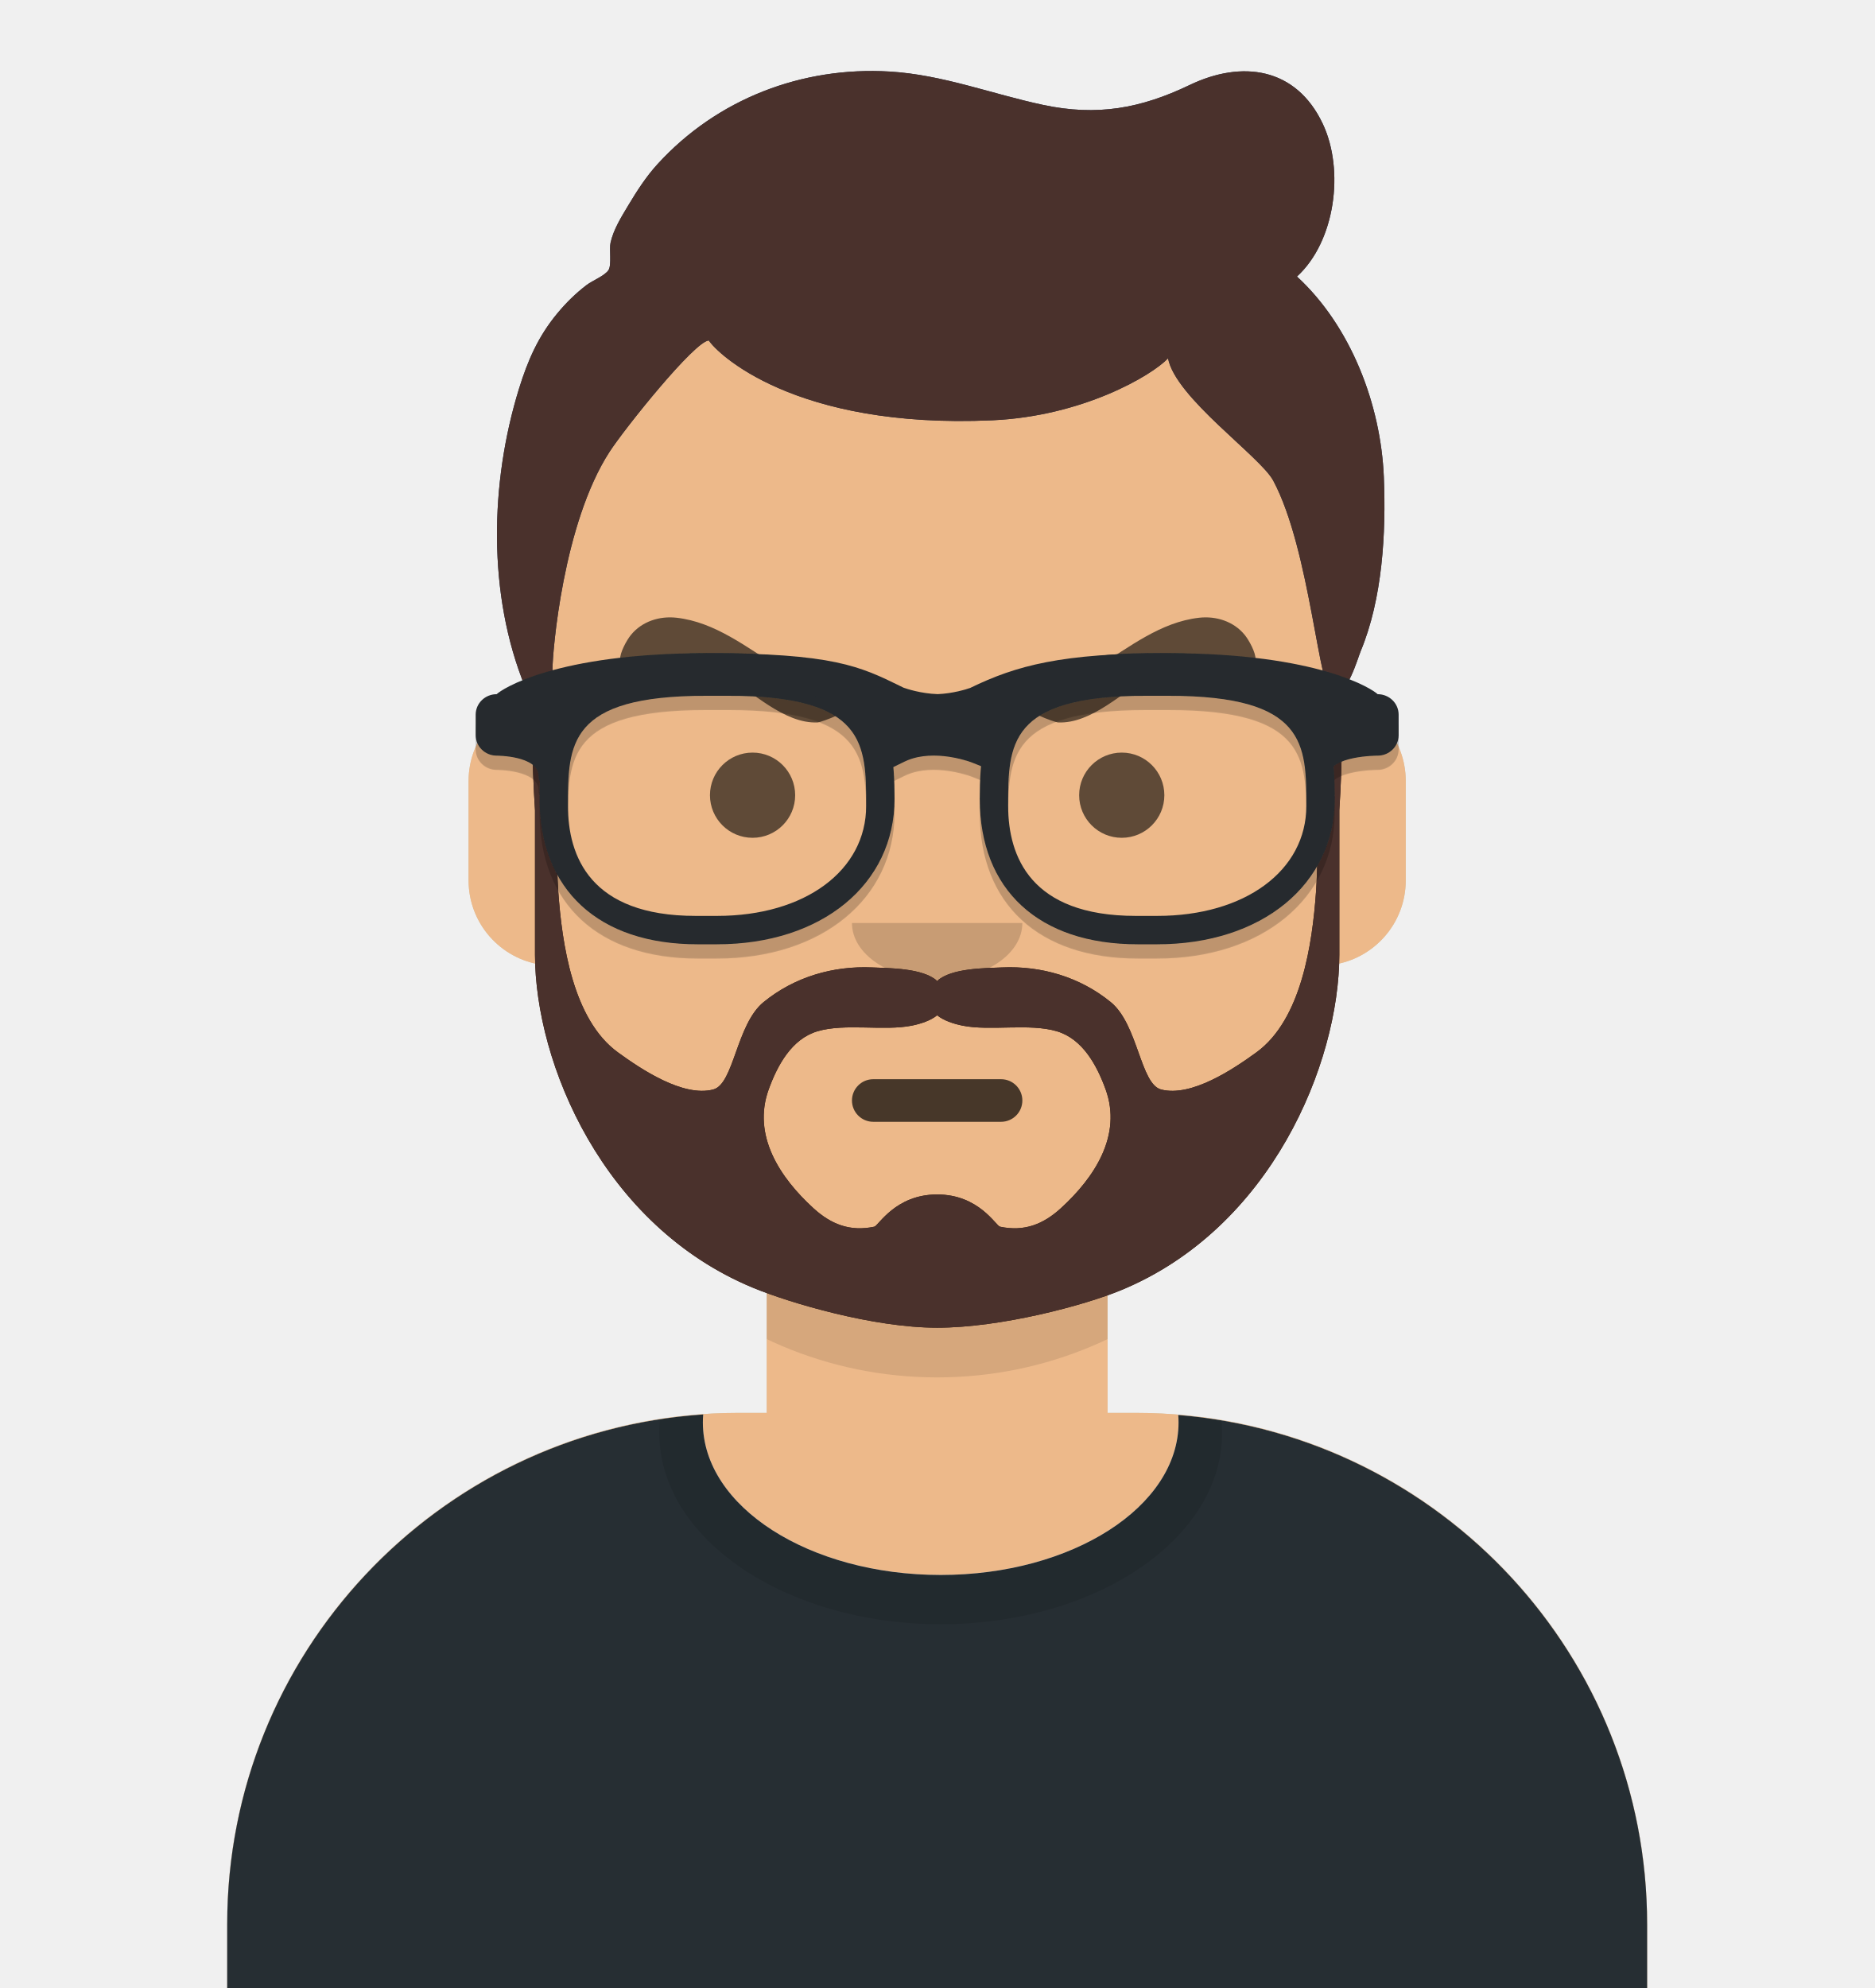
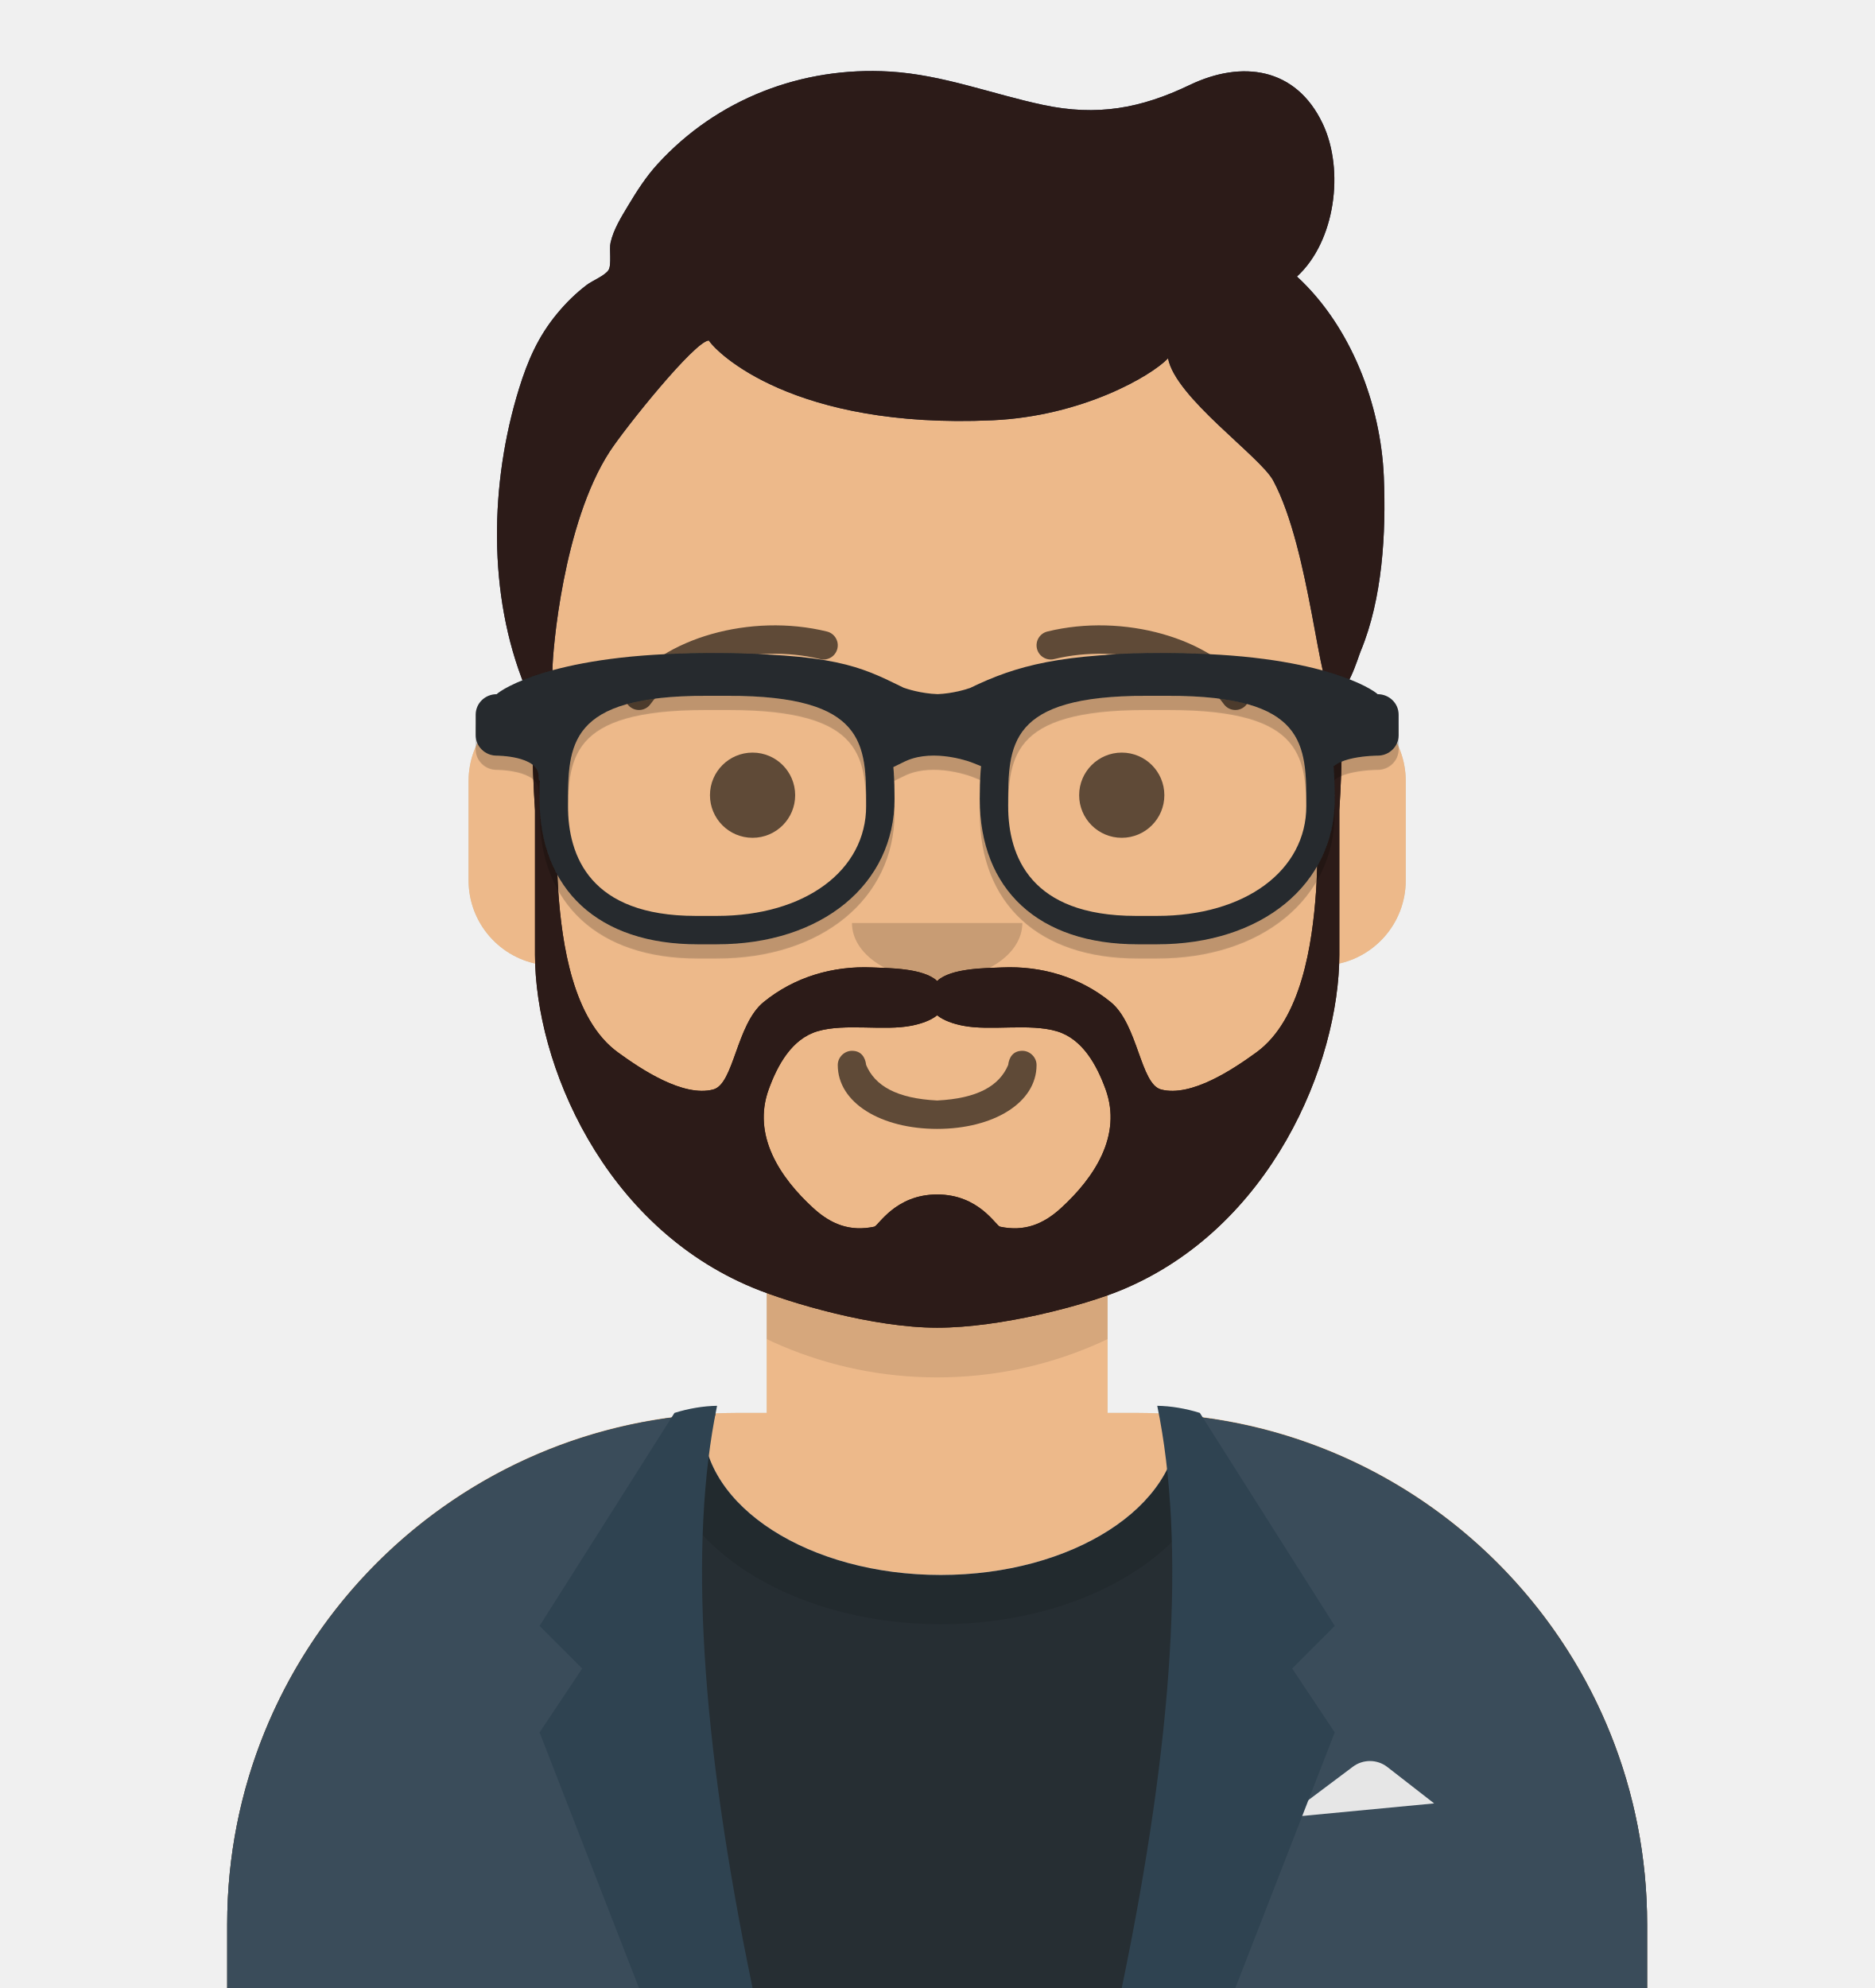
<svg xmlns="http://www.w3.org/2000/svg" xmlns:xlink="http://www.w3.org/1999/xlink" width="264px" height="280px" viewBox="0 0 264 280" version="1.1">
  <defs>
    <circle id="react-path-1" cx="120" cy="120" r="120" />
    <path d="M12,160 C12,226.274 65.726,280 132,280 C198.274,280 252,226.274 252,160 L264,160 L264,-1.42108547e-14 L-3.19744231e-14,-1.42108547e-14 L-3.19744231e-14,160 L12,160 Z" id="react-path-2" />
    <path d="M124,144.611 L124,163 L128,163 L128,163 C167.765,163 200,195.235 200,235 L200,244 L0,244 L0,235 C-4.86974701e-15,195.235 32.235,163 72,163 L72,163 L76,163 L76,144.611 C58.763,136.422 46.372,119.687 44.305,99.881 C38.48,99.058 34,94.052 34,88 L34,74 C34,68.054 38.325,63.118 44,62.166 L44,56 L44,56 C44,25.072 69.072,5.68137151e-15 100,0 L100,0 L100,0 C130.928,-5.68137151e-15 156,25.072 156,56 L156,62.166 C161.675,63.118 166,68.054 166,74 L166,88 C166,94.052 161.52,99.058 155.695,99.881 C153.628,119.687 141.237,136.422 124,144.611 Z" id="react-path-3" />
  </defs>
  <g id="Avataaar" stroke="none" stroke-width="1" fill="none" fill-rule="evenodd">
    <g transform="translate(-825, -1100)" id="Avataaar/Circle">
      <g transform="translate(825, 1100)">
        <g id="Mask" />
        <g id="Avataaar" stroke-width="1" fill-rule="evenodd" mask="url(#react-mask-5)">
          <g id="Body" transform="translate(32, 36)">
            <mask id="react-mask-6" fill="white">
              <use xlink:href="#react-path-3" />
            </mask>
            <use fill="#D0C6AC" xlink:href="#react-path-3" />
            <g id="Skin/👶🏽-03-Brown" mask="url(#react-mask-6)" fill="#EDB98A">
              <g transform="translate(0, 0)" id="Color">
                <rect x="0" y="0" width="264" height="280" />
              </g>
            </g>
            <path d="M156,79 L156,102 C156,132.928 130.928,158 100,158 C69.072,158 44,132.928 44,102 L44,79 L44,94 C44,124.928 69.072,150 100,150 C130.928,150 156,124.928 156,94 L156,79 Z" id="Neck-Shadow" fill-opacity="0.1" fill="#000000" mask="url(#react-mask-6)" />
          </g>
-           <g id="Clothing/Shirt-Crew-Neck" transform="translate(0, 170)">
+           <g id="Clothing/Blazer-+-Shirt" transform="translate(0, 170)">
            <defs>
-               <path d="M165.96,29.295 C202.936,32.325 232,63.294 232,101.052 L232,110 L32,110 L32,101.052 C32,62.953 61.592,31.765 99.045,29.22 C99.015,29.593 99,29.969 99,30.348 C99,42.211 113.998,51.828 132.5,51.828 C151.002,51.828 166,42.211 166,30.348 C166,29.995 165.987,29.644 165.96,29.295 Z" id="react-path-539" />
+               <path d="M133.96,0.295 C170.936,3.325 200,34.294 200,72.052 L200,81 L0,81 L0,72.052 C1.22536245e-14,33.953 29.592,2.765 67.045,0.22 C67.015,0.593 67,0.969 67,1.348 C67,13.211 81.998,22.828 100.5,22.828 C119.002,22.828 134,13.211 134,1.348 C134,0.995 133.987,0.644 133.96,0.295 Z" id="react-path-2855" />
            </defs>
-             <mask id="react-mask-540" fill="white">
-               <use xlink:href="#react-path-539" />
-             </mask>
-             <use id="Clothes" fill="#E6E6E6" fill-rule="evenodd" xlink:href="#react-path-539" />
-             <g id="Color/Palette/Gray-01" mask="url(#react-mask-540)" fill-rule="evenodd" fill="#262E33">
-               <rect id="🖍Color" x="0" y="0" width="264" height="110" />
+             <g id="Shirt" transform="translate(32, 29)">
+               <mask id="react-mask-2856" fill="white">
+                 <use xlink:href="#react-path-2855" />
+               </mask>
+               <use id="Clothes" fill="#E6E6E6" xlink:href="#react-path-2855" />
+               <g id="Color/Palette/Black" mask="url(#react-mask-2856)" fill="#262E33">
+                 <g transform="translate(-32, -29)" id="🖍Color">
+                   <rect x="0" y="0" width="264" height="110" />
+                 </g>
+               </g>
+               <g id="Shadowy" opacity="0.6" mask="url(#react-mask-2856)" fill-opacity="0.16" fill="#000000">
+                 <g transform="translate(60, -25)" id="Hola-👋🏼">
+                   <ellipse cx="40.5" cy="27.848" rx="39.635" ry="26.914" />
+                 </g>
+               </g>
            </g>
-             <g id="Shadowy" opacity="0.6" stroke-width="1" fill-rule="evenodd" mask="url(#react-mask-540)" fill-opacity="0.16" fill="#000000">
-               <g transform="translate(92, 4)" id="Hola-👋🏼">
-                 <ellipse cx="40.5" cy="27.848" rx="39.635" ry="26.914" />
-               </g>
+             <g id="Blazer" transform="translate(32, 28)">
+               <path d="M68.785,1.122 C30.512,2.804 -1.89486556e-14,34.365 -1.42108547e-14,73.052 L0,73.052 L0,82 L69.362,82 C65.961,69.92 64,55.709 64,40.5 C64,26.173 65.74,12.731 68.785,1.122 Z M131.638,82 L200,82 L200,73.052 C200,34.707 170.025,3.363 132.229,1.174 C135.265,12.771 137,26.194 137,40.5 C137,55.709 135.039,69.92 131.638,82 Z" id="Saco" fill="#3A4C5A" />
+               <path d="M149,58 L158.556,50.833 L158.556,50.833 C159.999,49.751 161.988,49.768 163.412,50.876 L170,56 L149,58 Z" id="Pocket-hanky" fill="#E6E6E6" />
+               <path d="M69,1.13686838e-13 C65,19.333 66.667,46.667 74,82 L58,82 L44,46 L50,37 L44,31 L63,1 C65.028,0.369 67.028,0.036 69,1.13686838e-13 Z" id="Wing" fill="#2F4351" />
+               <path d="M151,1.13686838e-13 C147,19.333 148.667,46.667 156,82 L140,82 L126,46 L132,37 L126,31 L145,1 C147.028,0.369 149.028,0.036 151,1.13686838e-13 Z" id="Wing" fill="#2F4351" transform="translate(141, 41) scale(-1, 1) translate(-141, -41) " />
            </g>
          </g>
          <g id="Face" transform="translate(76, 82)" fill="#000000">
-             <g id="Mouth/Serious" transform="translate(2, 52)" fill="#000000" fill-opacity="0.7">
-               <rect id="Why-so-serious?" x="42" y="18" width="24" height="6" rx="3" />
+             <g id="Mouth/Twinkle" transform="translate(2, 52)" fill-opacity="0.6" fill-rule="nonzero" fill="#000000">
+               <path d="M40,16 C40,21.372 46.158,25 54,25 C61.842,25 68,21.372 68,16 C68,14.895 67.05,14 66,14 C64.707,14 64.13,14.905 64,16 C62.758,18.938 59.683,20.716 54,21 C48.317,20.716 45.242,18.938 44,16 C43.87,14.905 43.293,14 42,14 C40.95,14 40,14.895 40,16 Z" id="Mouth" />
            </g>
            <g id="Nose/Default" transform="translate(28, 40)" fill-opacity="0.16">
              <path d="M16,8 C16,12.418 21.373,16 28,16 L28,16 C34.627,16 40,12.418 40,8" id="Nose" />
            </g>
            <g id="Eyes/Default-😀" transform="translate(0, 8)" fill-opacity="0.6">
              <circle id="Eye" cx="30" cy="22" r="6" />
              <circle id="Eye" cx="82" cy="22" r="6" />
            </g>
-             <g id="Eyebrow/Natural/Angry-Natural" fill-opacity="0.6">
-               <path d="M44.857,12.228 C44.858,12.219 44.858,12.219 44.857,12.228 M17.586,7.892 C15.244,8.33 13.087,9.788 12.152,12.099 C11.801,12.967 11.392,14.924 11.708,15.807 C11.828,16.143 12.033,16.101 12.956,16.043 C14.644,15.937 16.933,13.662 18.748,13.256 C21.275,12.69 23.983,13.115 26.496,13.688 C30.811,14.673 36.485,17.788 40.946,16.17 C41.278,16.05 45.621,12.923 44.369,12.277 C43.924,11.907 41.137,12.085 40.622,11.999 C38.228,11.597 35.73,10.935 33.373,10.327 C28.233,9 22.967,6.881 17.586,7.892" id="Eyebrows-The-Web" transform="translate(28.0947, 12.1275) rotate(17) translate(-28.0947, -12.1275) " />
-               <path d="M100.918,12.209 C100.92,12.2 100.92,12.2 100.918,12.209 M73.586,7.892 C71.244,8.33 69.087,9.788 68.152,12.099 C67.801,12.967 67.392,14.924 67.708,15.807 C67.828,16.143 68.033,16.101 68.956,16.043 C70.644,15.937 72.933,13.662 74.748,13.256 C77.275,12.69 79.983,13.115 82.496,13.688 C86.811,14.673 92.485,17.788 96.946,16.17 C97.278,16.05 101.621,12.923 100.369,12.277 C99.924,11.907 97.137,12.085 96.622,11.999 C94.228,11.597 91.73,10.935 89.373,10.327 C84.233,9 78.967,6.881 73.586,7.892" id="Eyebrows-The-Web" transform="translate(84.0947, 12.1275) scale(-1, 1) rotate(17) translate(-84.0947, -12.1275) " />
+             <g id="Eyebrow/Outline/Default" fill-opacity="0.6">
+               <g id="I-Browse" transform="translate(12, 6)">
+                 <path d="M3.63,11.159 C7.545,5.65 18.278,2.561 27.523,4.831 C28.596,5.095 29.679,4.439 29.942,3.366 C30.206,2.293 29.55,1.21 28.477,0.947 C17.74,-1.69 5.312,1.887 0.37,8.841 C-0.27,9.742 -0.059,10.99 0.841,11.63 C1.742,12.27 2.99,12.059 3.63,11.159 Z" id="Eyebrow" fill-rule="nonzero" />
+                 <path d="M61.63,11.159 C65.545,5.65 76.278,2.561 85.523,4.831 C86.596,5.095 87.679,4.439 87.942,3.366 C88.206,2.293 87.55,1.21 86.477,0.947 C75.74,-1.69 63.312,1.887 58.37,8.841 C57.73,9.742 57.941,10.99 58.841,11.63 C59.742,12.27 60.99,12.059 61.63,11.159 Z" id="Eyebrow" fill-rule="nonzero" transform="translate(73.00015, 6.039198) scale(-1, 1) translate(-73.00015, -6.039198) " />
+               </g>
            </g>
          </g>
          <g id="Top" stroke-width="1" fill-rule="evenodd">
            <defs>
-               <rect id="react-path-503" x="0" y="0" width="264" height="280" />
-               <path d="M183.68,38.949 C189.086,33.999 190.387,23.962 187.318,17.449 C183.549,9.454 175.901,8.452 168.572,11.969 C161.664,15.284 155.515,16.388 147.95,14.782 C140.692,13.241 133.806,10.523 126.303,10.076 C113.978,9.343 102.003,13.915 93.603,23.129 C92,24.887 90.709,26.897 89.488,28.934 C88.512,30.564 87.411,32.313 86.995,34.192 C86.797,35.086 87.165,37.29 86.72,38.022 C86.239,38.812 84.424,39.537 83.651,40.124 C82.084,41.313 80.727,42.654 79.471,44.171 C76.805,47.393 75.338,50.758 74.103,54.743 C70.001,67.988 69.653,83.741 74.957,96.747 C75.664,98.481 77.855,102.099 79.143,98.385 C79.398,97.651 78.809,95.191 78.81,94.45 C78.815,91.73 80.316,73.721 86.857,63.633 C88.986,60.349 98.83,48.052 100.841,47.954 C101.906,49.646 112.721,60.462 140.783,59.195 C153.445,58.623 163.183,52.934 165.521,50.468 C166.549,56.001 178.513,64.284 180.336,67.692 C185.603,77.538 186.771,97.996 188.781,97.957 C190.791,97.919 192.234,92.72 192.648,91.727 C195.72,84.352 196.243,75.095 195.915,67.168 C195.488,56.966 191.277,45.942 183.68,38.949 Z" id="react-path-502" />
-               <filter x="-0.8%" y="-2.0%" width="101.5%" height="108.0%" filterUnits="objectBoundingBox" id="react-filter-499">
+               <rect id="react-path-2821" x="0" y="0" width="264" height="280" />
+               <path d="M183.68,38.949 C189.086,33.999 190.387,23.962 187.318,17.449 C183.549,9.454 175.901,8.452 168.572,11.969 C161.664,15.284 155.515,16.388 147.95,14.782 C140.692,13.241 133.806,10.523 126.303,10.076 C113.978,9.343 102.003,13.915 93.603,23.129 C92,24.887 90.709,26.897 89.488,28.934 C88.512,30.564 87.411,32.313 86.995,34.192 C86.797,35.086 87.165,37.29 86.72,38.022 C86.239,38.812 84.424,39.537 83.651,40.124 C82.084,41.313 80.727,42.654 79.471,44.171 C76.805,47.393 75.338,50.758 74.103,54.743 C70.001,67.988 69.653,83.741 74.957,96.747 C75.664,98.481 77.855,102.099 79.143,98.385 C79.398,97.651 78.809,95.191 78.81,94.45 C78.815,91.73 80.316,73.721 86.857,63.633 C88.986,60.349 98.83,48.052 100.841,47.954 C101.906,49.646 112.721,60.462 140.783,59.195 C153.445,58.623 163.183,52.934 165.521,50.468 C166.549,56.001 178.513,64.284 180.336,67.692 C185.603,77.538 186.771,97.996 188.781,97.957 C190.791,97.919 192.234,92.72 192.648,91.727 C195.72,84.352 196.243,75.095 195.915,67.168 C195.488,56.966 191.277,45.942 183.68,38.949 Z" id="react-path-2820" />
+               <filter x="-0.8%" y="-2.0%" width="101.5%" height="108.0%" filterUnits="objectBoundingBox" id="react-filter-2817">
                <feOffset dx="0" dy="2" in="SourceAlpha" result="shadowOffsetOuter1" />
                <feColorMatrix values="0 0 0 0 0   0 0 0 0 0   0 0 0 0 0  0 0 0 0.16 0" type="matrix" in="shadowOffsetOuter1" result="shadowMatrixOuter1" />
                <feMerge>
                  <feMergeNode in="shadowMatrixOuter1" />
                  <feMergeNode in="SourceGraphic" />
                </feMerge>
              </filter>
            </defs>
-             <mask id="react-mask-501" fill="white">
-               <use xlink:href="#react-path-503" />
+             <mask id="react-mask-2819" fill="white">
+               <use xlink:href="#react-path-2821" />
            </mask>
            <g id="Mask" />
-             <g id="Top/Short-Hair/Short-Waved" mask="url(#react-mask-501)">
+             <g id="Top/Short-Hair/Short-Waved" mask="url(#react-mask-2819)">
              <g transform="translate(-1, 0)">
                <g id="Facial-Hair/Beard-Light" transform="translate(49, 72)">
                  <defs>
-                     <path d="M101.428,98.169 C98.915,100.463 96.237,101.494 92.853,100.773 C92.271,100.649 89.896,96.235 84,96.235 C78.103,96.235 75.729,100.649 75.147,100.773 C71.762,101.494 69.085,100.463 66.571,98.169 C61.846,93.856 57.917,87.908 60.278,81.419 C61.508,78.037 63.51,74.324 67.151,73.246 C71.038,72.096 76.497,73.244 80.415,72.458 C81.684,72.204 83.071,71.751 84,71 C84.929,71.751 86.316,72.204 87.585,72.458 C91.503,73.244 96.961,72.096 100.849,73.246 C104.49,74.324 106.491,78.037 107.722,81.419 C110.083,87.908 106.154,93.856 101.428,98.169 M140.081,26 C136.671,34.4 137.988,44.858 137.357,53.676 C136.844,60.843 135.337,71.586 128.973,76.215 C125.718,78.582 119.794,82.56 115.542,81.45 C112.615,80.686 112.302,72.29 108.455,69.147 C104.092,65.582 98.643,64.016 93.149,64.258 C90.779,64.362 85.984,64.337 84,66.16 C82.016,64.337 77.222,64.362 74.851,64.258 C69.357,64.016 63.908,65.582 59.545,69.147 C55.698,72.29 55.386,80.686 52.458,81.45 C48.206,82.56 42.282,78.582 39.027,76.215 C32.662,71.586 31.156,60.843 30.643,53.676 C30.012,44.858 31.329,34.4 27.919,26 C26.26,26 27.354,42.129 27.354,42.129 L27.354,62.485 C27.386,77.773 36.935,100.655 58.108,109.393 C63.286,111.53 75.015,115 84,115 C92.985,115 104.714,111.86 109.892,109.723 C131.065,100.986 140.614,77.773 140.646,62.485 L140.646,42.129 C140.646,42.129 141.74,26 140.081,26" id="react-path-505" />
+                     <path d="M101.428,98.169 C98.915,100.463 96.237,101.494 92.853,100.773 C92.271,100.649 89.896,96.235 84,96.235 C78.103,96.235 75.729,100.649 75.147,100.773 C71.762,101.494 69.085,100.463 66.571,98.169 C61.846,93.856 57.917,87.908 60.278,81.419 C61.508,78.037 63.51,74.324 67.151,73.246 C71.038,72.096 76.497,73.244 80.415,72.458 C81.684,72.204 83.071,71.751 84,71 C84.929,71.751 86.316,72.204 87.585,72.458 C91.503,73.244 96.961,72.096 100.849,73.246 C104.49,74.324 106.491,78.037 107.722,81.419 C110.083,87.908 106.154,93.856 101.428,98.169 M140.081,26 C136.671,34.4 137.988,44.858 137.357,53.676 C136.844,60.843 135.337,71.586 128.973,76.215 C125.718,78.582 119.794,82.56 115.542,81.45 C112.615,80.686 112.302,72.29 108.455,69.147 C104.092,65.582 98.643,64.016 93.149,64.258 C90.779,64.362 85.984,64.337 84,66.16 C82.016,64.337 77.222,64.362 74.851,64.258 C69.357,64.016 63.908,65.582 59.545,69.147 C55.698,72.29 55.386,80.686 52.458,81.45 C48.206,82.56 42.282,78.582 39.027,76.215 C32.662,71.586 31.156,60.843 30.643,53.676 C30.012,44.858 31.329,34.4 27.919,26 C26.26,26 27.354,42.129 27.354,42.129 L27.354,62.485 C27.386,77.773 36.935,100.655 58.108,109.393 C63.286,111.53 75.015,115 84,115 C92.985,115 104.714,111.86 109.892,109.723 C131.065,100.986 140.614,77.773 140.646,62.485 L140.646,42.129 C140.646,42.129 141.74,26 140.081,26" id="react-path-2852" />
                  </defs>
-                   <mask id="react-mask-504" fill="white">
-                     <use xlink:href="#react-path-505" />
+                   <mask id="react-mask-2851" fill="white">
+                     <use xlink:href="#react-path-2852" />
                  </mask>
-                   <use id="Lite-Beard" fill="#331B0C" fill-rule="evenodd" xlink:href="#react-path-505" />
-                   <g id="Color/Hair/Brown" mask="url(#react-mask-504)" fill="#4A312C">
+                   <use id="Lite-Beard" fill="#331B0C" fill-rule="evenodd" xlink:href="#react-path-2852" />
+                   <g id="Color/Hair/Brown" mask="url(#react-mask-2851)" fill="#2C1B18">
                    <g transform="translate(-32, 0)" id="Color">
                      <rect x="0" y="0" width="264" height="244" />
                    </g>
                  </g>
                </g>
-                 <mask id="react-mask-500" fill="white">
-                   <use xlink:href="#react-path-502" />
+                 <mask id="react-mask-2818" fill="white">
+                   <use xlink:href="#react-path-2820" />
                </mask>
-                 <use id="Short-Hair" stroke="none" fill="#28354B" fill-rule="evenodd" xlink:href="#react-path-502" />
-                 <g id="Skin/👶🏽-03-Brown" mask="url(#react-mask-500)" fill="#4A312C">
+                 <use id="Short-Hair" stroke="none" fill="#28354B" fill-rule="evenodd" xlink:href="#react-path-2820" />
+                 <g id="Skin/👶🏽-03-Brown" mask="url(#react-mask-2818)" fill="#2C1B18">
                  <g transform="translate(0, 0) " id="Color">
                    <rect x="0" y="0" width="264" height="280" />
                  </g>
                </g>
                <g id="Top/_Resources/Prescription-02" fill="none" transform="translate(62, 85)" stroke-width="1">
                  <defs>
-                     <filter x="-0.8%" y="-2.4%" width="101.5%" height="109.8%" filterUnits="objectBoundingBox" id="react-filter-506">
+                     <filter x="-0.8%" y="-2.4%" width="101.5%" height="109.8%" filterUnits="objectBoundingBox" id="react-filter-2841">
                      <feOffset dx="0" dy="2" in="SourceAlpha" result="shadowOffsetOuter1" />
                      <feColorMatrix values="0 0 0 0 0   0 0 0 0 0   0 0 0 0 0  0 0 0 0.2 0" type="matrix" in="shadowOffsetOuter1" result="shadowMatrixOuter1" />
                      <feMerge>
                        <feMergeNode in="shadowMatrixOuter1" />
                        <feMergeNode in="SourceGraphic" />
                      </feMerge>
                    </filter>
                  </defs>
-                   <g id="Wayfarers" filter="url(#react-filter-506)" transform="translate(6, 7)" fill="#252C2F">
+                   <g id="Wayfarers" filter="url(#react-filter-2841)" transform="translate(6, 7)" fill="#252C2F">
                    <path d="M34,41 L31.242,41 C17.315,41 9,33.336 9,20.5 C9,10.127 10.817,0 32.53,0 L35.47,0 C57.183,0 59,10.127 59,20.5 C59,32.569 48.721,41 34,41 Z M32.385,6 C13,6 13,12.841 13,21.502 C13,28.572 16.116,37 30.971,37 L34,37 C46.365,37 55,30.627 55,21.502 C55,12.841 55,6 35.615,6 L32.385,6 Z" id="Left" fill-rule="nonzero" />
                    <path d="M96,41 L93.242,41 C79.315,41 71,33.336 71,20.5 C71,10.127 72.817,0 94.53,0 L97.47,0 C119.183,0 121,10.127 121,20.5 C121,32.569 110.721,41 96,41 Z M94.385,6 C75,6 75,12.841 75,21.502 C75,28.572 78.119,37 92.971,37 L96,37 C108.365,37 117,30.627 117,21.502 C117,12.841 117,6 97.615,6 L94.385,6 Z" id="Right" fill-rule="nonzero" />
                    <path d="M2.955,5.772 C3.646,5.096 11.21,0 32.5,0 C50.351,0 54.13,1.853 59.85,4.652 L60.269,4.859 C60.667,4.999 62.7,5.69 65.079,5.766 C67.246,5.673 69.1,5.085 69.642,4.897 C76.17,1.722 82.561,0 97.5,0 C118.79,0 126.354,5.096 127.045,5.772 C128.679,5.772 130,7.062 130,8.657 L130,11.543 C130,13.139 128.679,14.429 127.045,14.429 C127.045,14.429 120.144,14.429 120.144,17.315 C120.144,20.2 118.182,13.139 118.182,11.543 L118.182,8.732 C114.579,7.353 108.128,4.786 97.5,4.786 C85.658,4.786 79.761,6.886 74.702,8.971 L74.759,9.108 L74.756,11.094 L72.539,16.444 L69.8,15.361 C69.556,15.264 69.028,15.09 68.296,14.91 C66.256,14.407 64.159,14.254 62.304,14.634 C61.624,14.774 60.992,14.984 60.413,15.267 L57.77,16.558 L55.127,11.396 L55.244,9.102 L55.325,8.907 C50.962,6.874 46.939,4.786 32.5,4.786 C21.872,4.786 15.422,7.352 11.818,8.731 L11.818,11.543 C11.818,13.139 8.864,20.2 8.864,17.315 C8.864,14.429 2.955,14.429 2.955,14.429 C1.324,14.429 0,13.139 0,11.543 L0,8.657 C0,7.062 1.324,5.772 2.955,5.772 Z" id="Stuff" fill-rule="nonzero" />
                  </g>
                </g>
              </g>
            </g>
          </g>
        </g>
      </g>
    </g>
  </g>
</svg>
